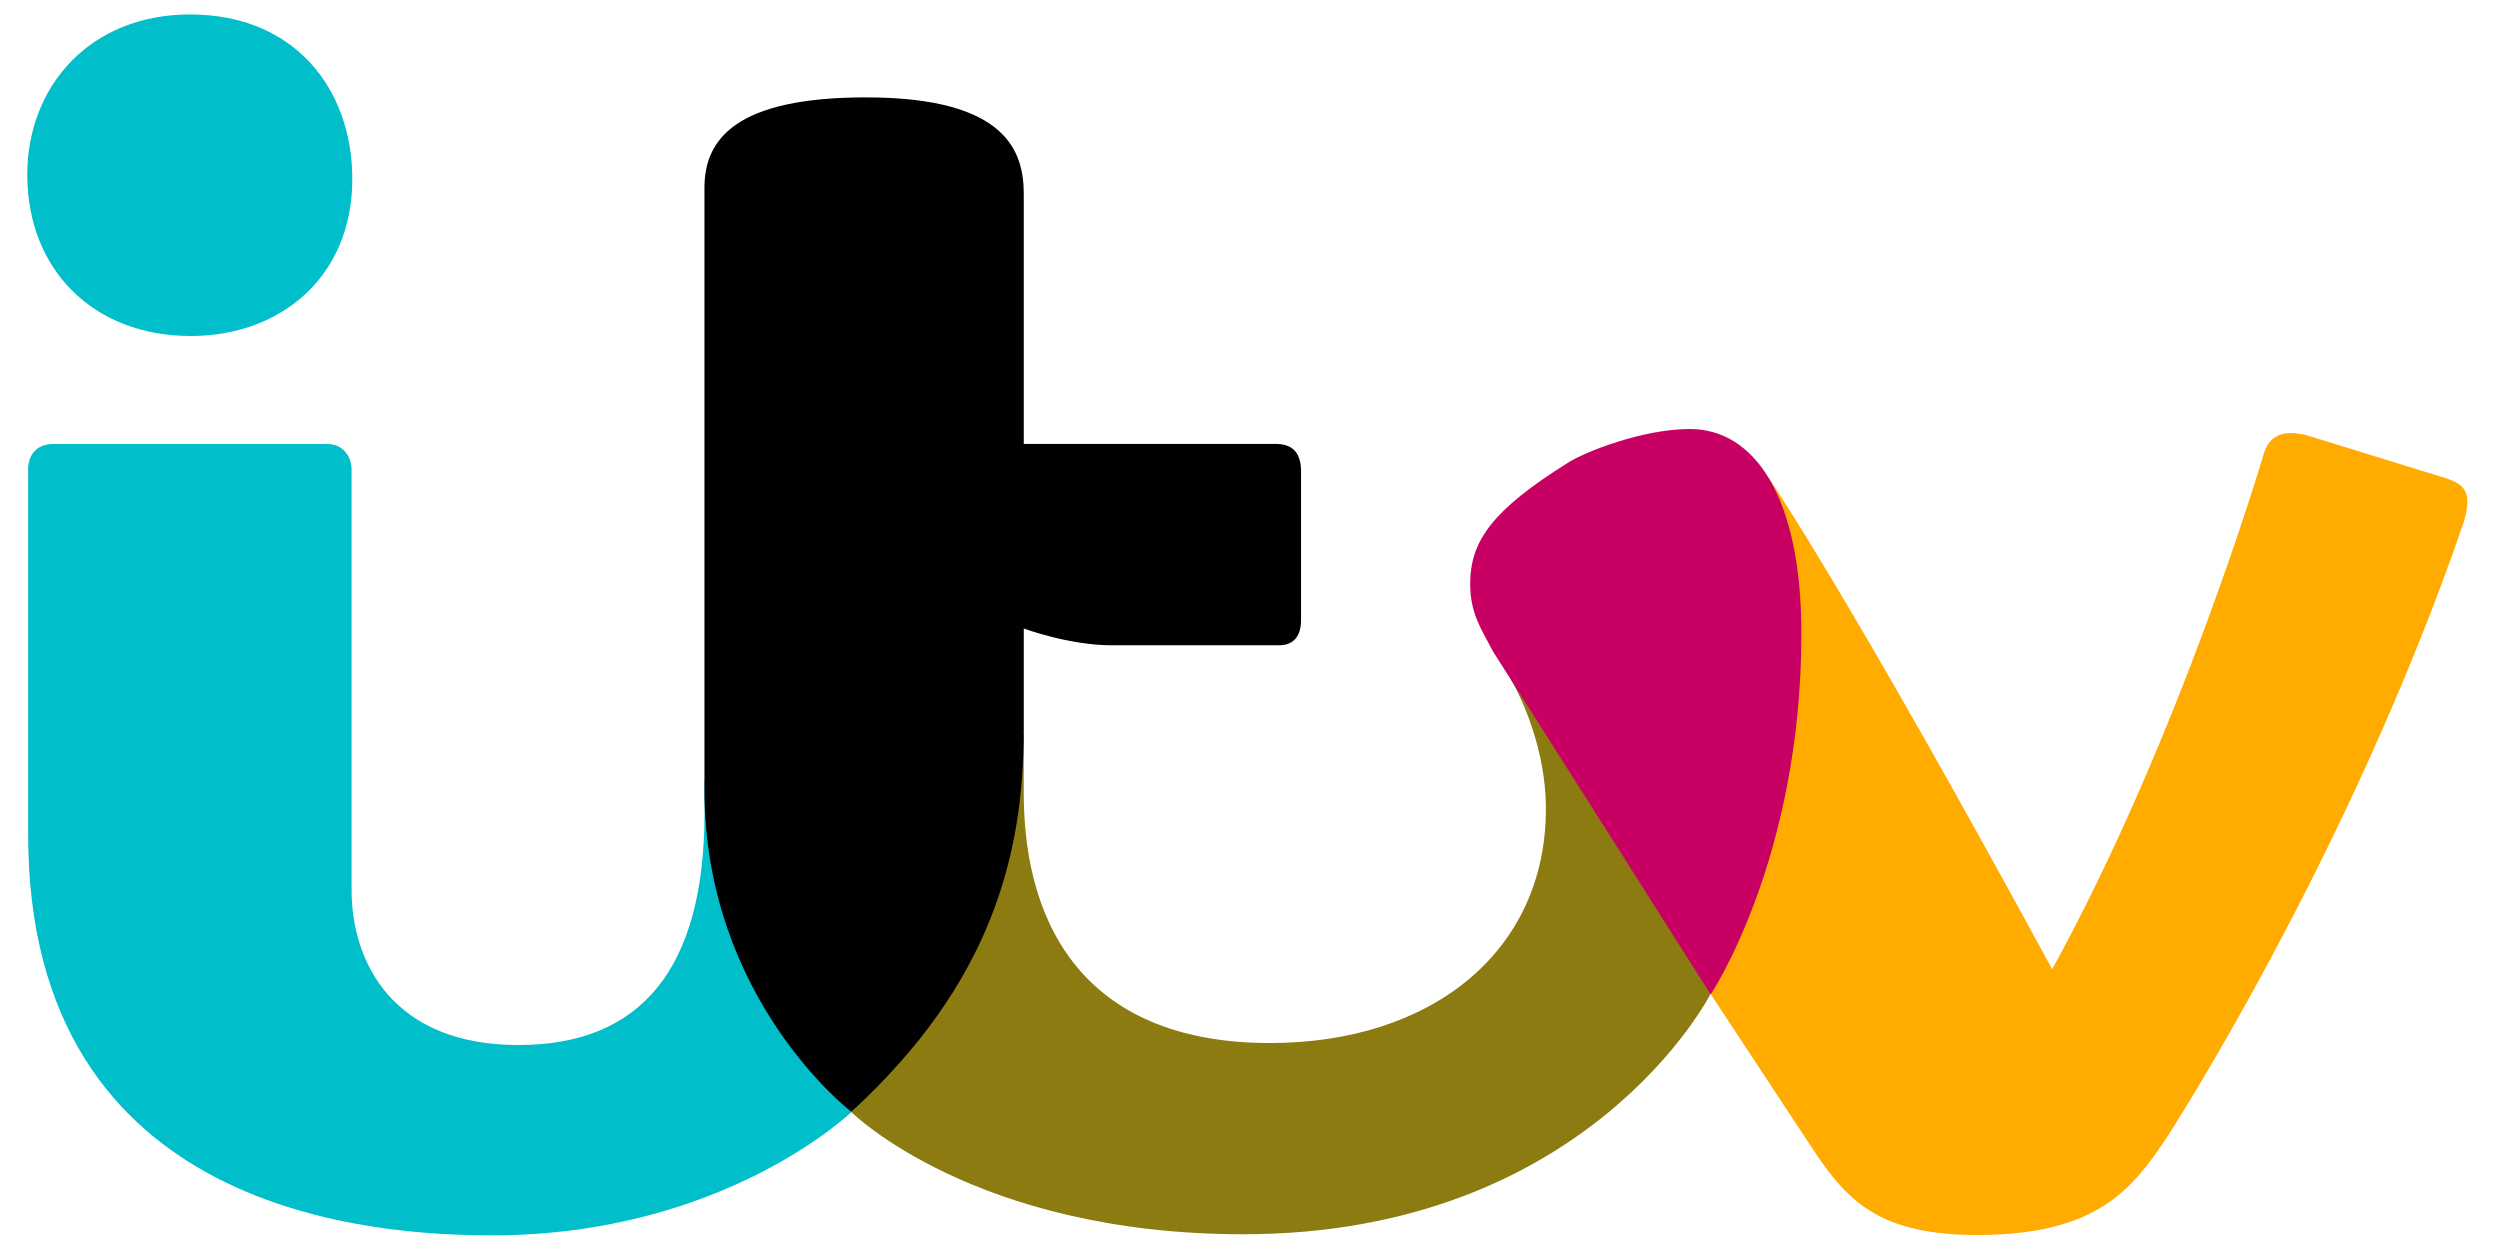
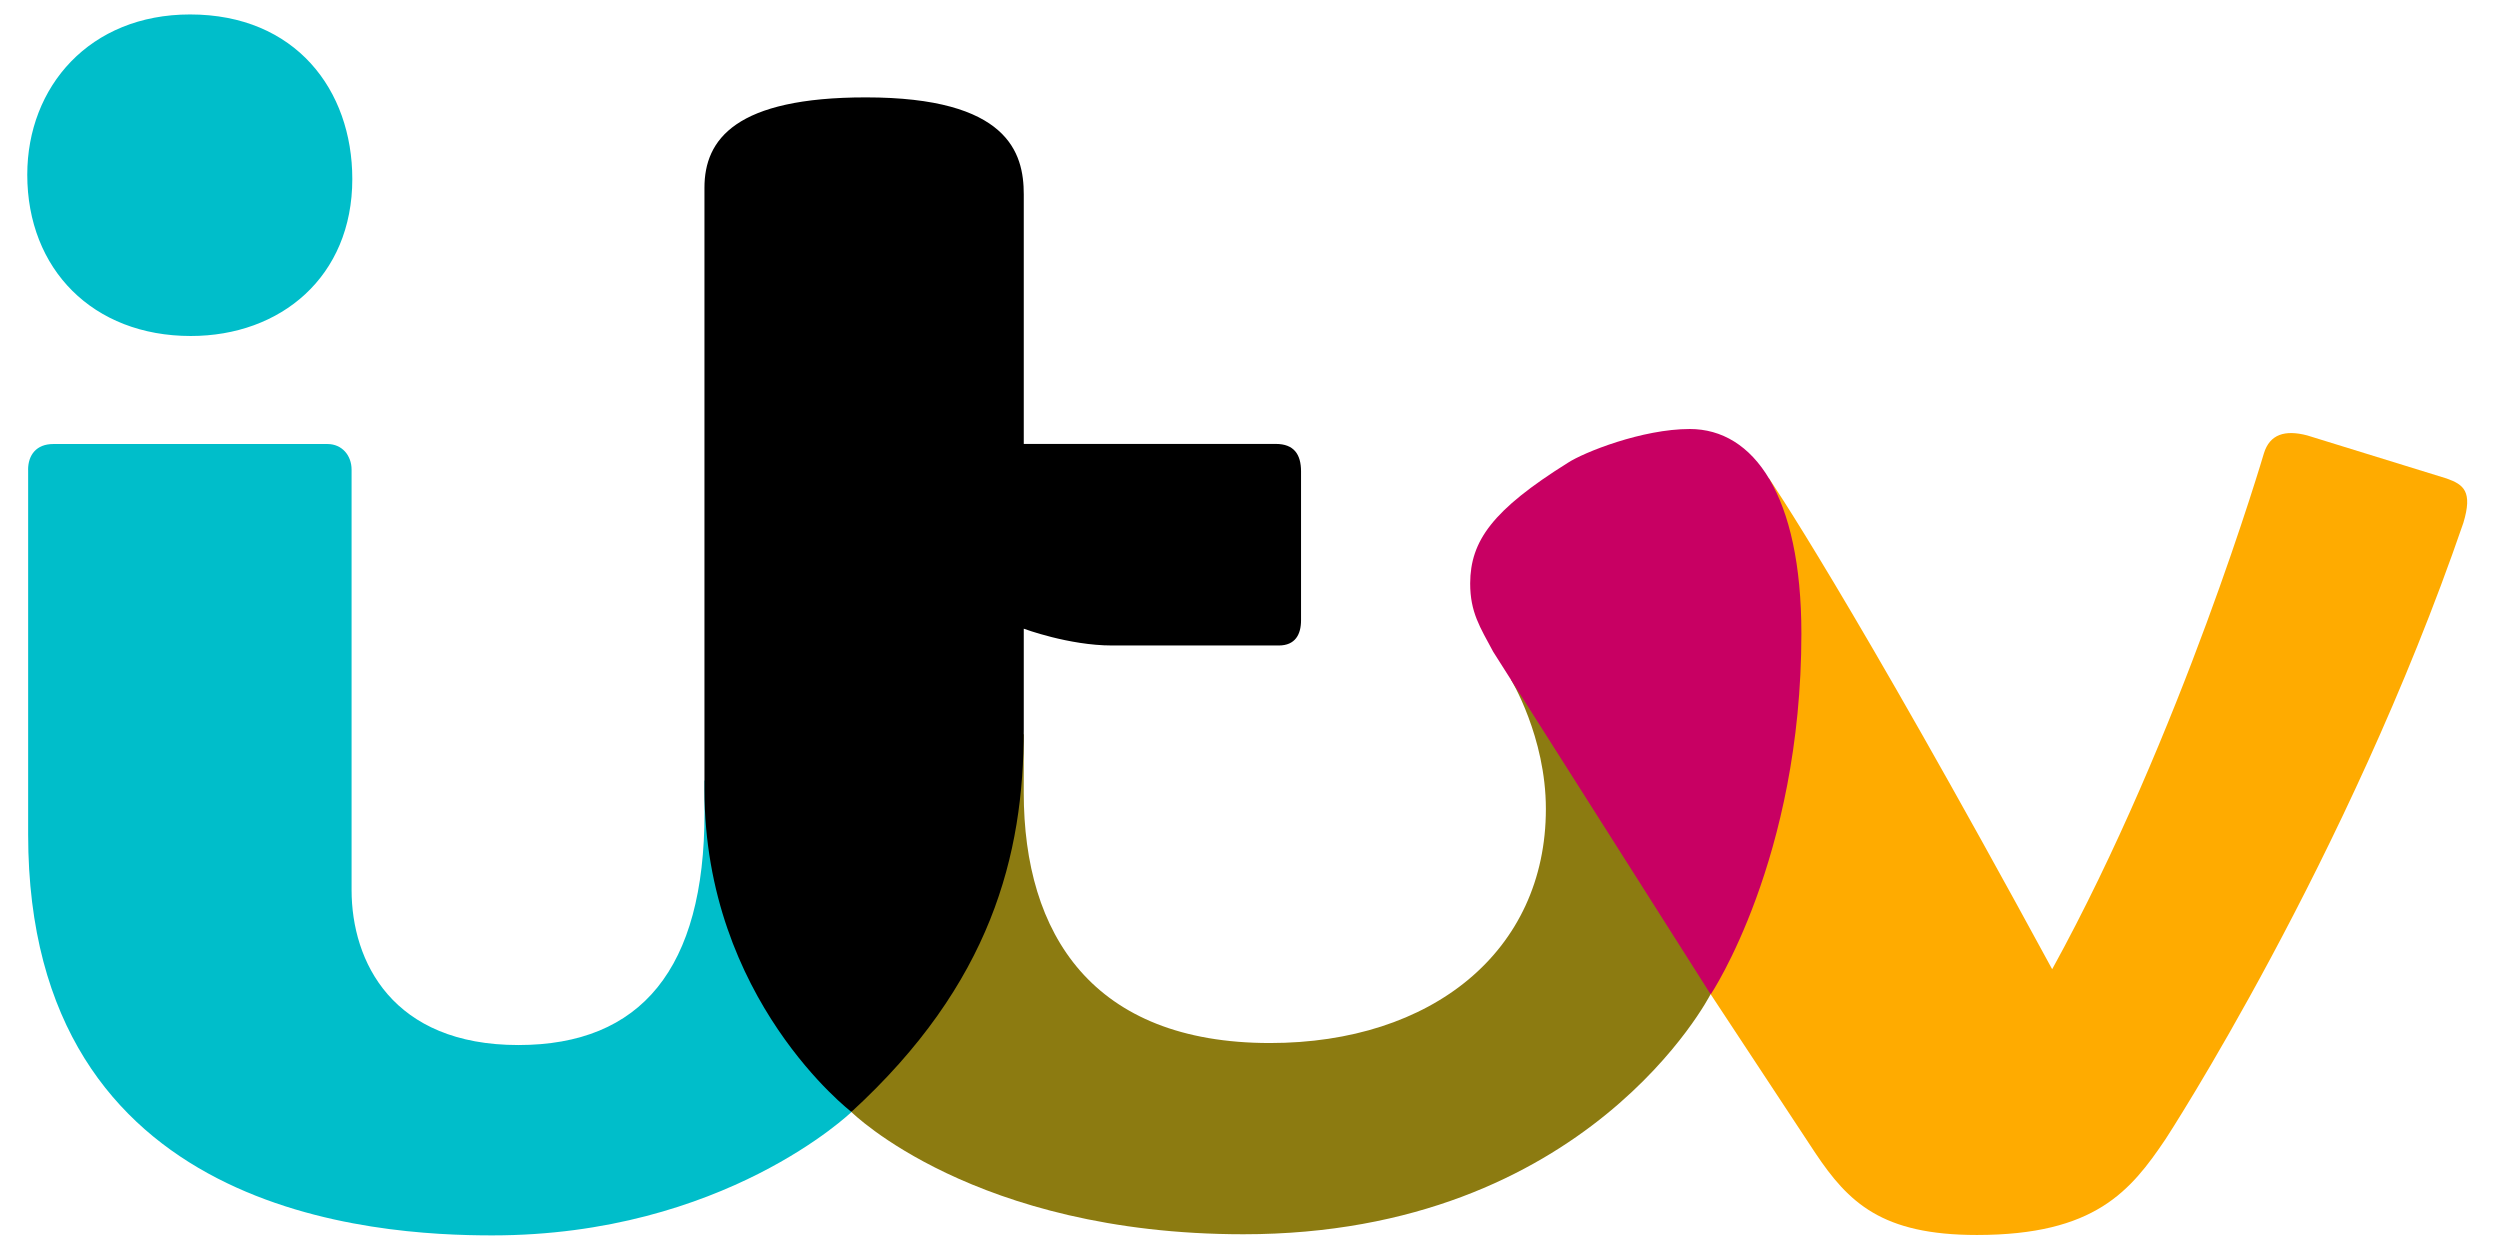
<svg xmlns="http://www.w3.org/2000/svg" width="128" height="64">
-   <path fill="#00beca" d="M1.396 8.946C1.396 4.434 4.593.74 9.73.74c5.408 0 8.308 3.875 8.308 8.425 0 5.004-3.664 8.038-8.27 8.038-5.012 0-8.372-3.42-8.372-8.257zm.042 15.11c0-.767.43-1.322 1.29-1.322h14.04c.743 0 1.233.587 1.233 1.31v21.524c0 3.67 2.09 7.938 8.54 7.938 6.28 0 9.53-3.908 9.53-11.887v-1.68l6.67 12.69.86 4.3s-6.54 6.32-18.4 6.32c-5.88 0-23.76-.97-23.76-20.52V24.05z" />
-   <path fill="#8c7b11" d="M43.598 56.934l6.668-17.208 2.15-2.15v3.01c0 7.244 3.515 12.817 12.607 12.817 8.29 0 14.126-4.697 14.126-11.985 0-3.705-1.8-6.644-1.8-6.644l9.4 4.696.82 11.44s-6.26 12.284-23.916 12.284c-13.785 0-20.07-6.26-20.07-6.26z" />
-   <path d="M43.598 56.934s-7.53-5.753-7.53-16.51V9.61c0-2.477 1.6-4.624 8.265-4.624 7.284 0 8.084 2.835 8.084 4.963v12.78h12.906c.93 0 1.29.54 1.29 1.4v7.62c0 .72-.294 1.29-1.14 1.29h-8.54c-2.213 0-4.516-.86-4.516-.86v5.163c0 6.435-1.663 13.01-8.82 19.572z" />
-   <path fill="#ffab00" d="M87.585 50.91l2.05-22.514.926-3.918s4.09 5.963 14.51 25.146c6.62-12.032 10.84-26.41 10.84-26.41.3-.982 1.08-1.22 2.22-.92l7.15 2.207c.87.31 1.34.66.85 2.27-5.94 17.29-15.244 31.55-15.244 31.55-1.79 2.66-3.614 4.91-9.66 4.91-4.876 0-6.574-1.66-8.273-4.19L87.6 50.92z" />
+   <path fill="#00beca" d="M1.396 8.946C1.396 4.434 4.593.74 9.73.74c5.408 0 8.308 3.875 8.308 8.425 0 5.004-3.664 8.038-8.27 8.038-5.012 0-8.372-3.42-8.372-8.257zm.042 15.11c0-.767.43-1.322 1.29-1.322h14.04c.743 0 1.233.587 1.233 1.31v21.524c0 3.67 2.09 7.938 8.54 7.938 6.28 0 9.53-3.908 9.53-11.887v-1.68l6.67 12.69.86 4.3s-6.54 6.323-18.4 6.323c-5.882 0-23.76-.967-23.76-20.522V24.05z" />
+   <path fill="#8c7b11" d="M43.598 56.934l6.668-17.208 2.15-2.15v3.01c0 7.244 3.515 12.817 12.607 12.817 8.29 0 14.126-4.697 14.126-11.985 0-3.705-1.8-6.644-1.8-6.644l9.405 4.696.824 11.44s-6.26 12.284-23.916 12.284c-13.785 0-20.07-6.26-20.07-6.26z" />
+   <path d="M43.598 56.934s-7.53-5.753-7.53-16.51V9.61c0-2.477 1.6-4.624 8.265-4.624 7.284 0 8.084 2.835 8.084 4.963v12.78h12.906c.93 0 1.29.54 1.29 1.403v7.627c0 .72-.294 1.29-1.14 1.29h-8.54c-2.213 0-4.516-.86-4.516-.86v5.163c0 6.436-1.663 13.01-8.82 19.573z" />
+   <path fill="#ffab00" d="M87.585 50.91l2.05-22.514.926-3.918s4.09 5.963 14.51 25.146c6.62-12.032 10.84-26.41 10.84-26.41.3-.982 1.08-1.22 2.22-.92l7.143 2.207c.867.31 1.337.66.85 2.27-5.942 17.29-15.246 31.55-15.246 31.55-1.79 2.656-3.614 4.91-9.66 4.91-4.876 0-6.574-1.66-8.273-4.196l-5.352-8.12z" />
  <path fill="#c80063" d="M87.585 50.91L76.45 33.367c-.668-1.25-1.177-2.01-1.177-3.495.008-2.182 1.143-3.76 4.99-6.17.83-.546 3.826-1.737 6.253-1.737 3.273 0 5.715 3.388 5.715 10.476 0 11.53-4.64 18.47-4.64 18.47z" />
</svg>
